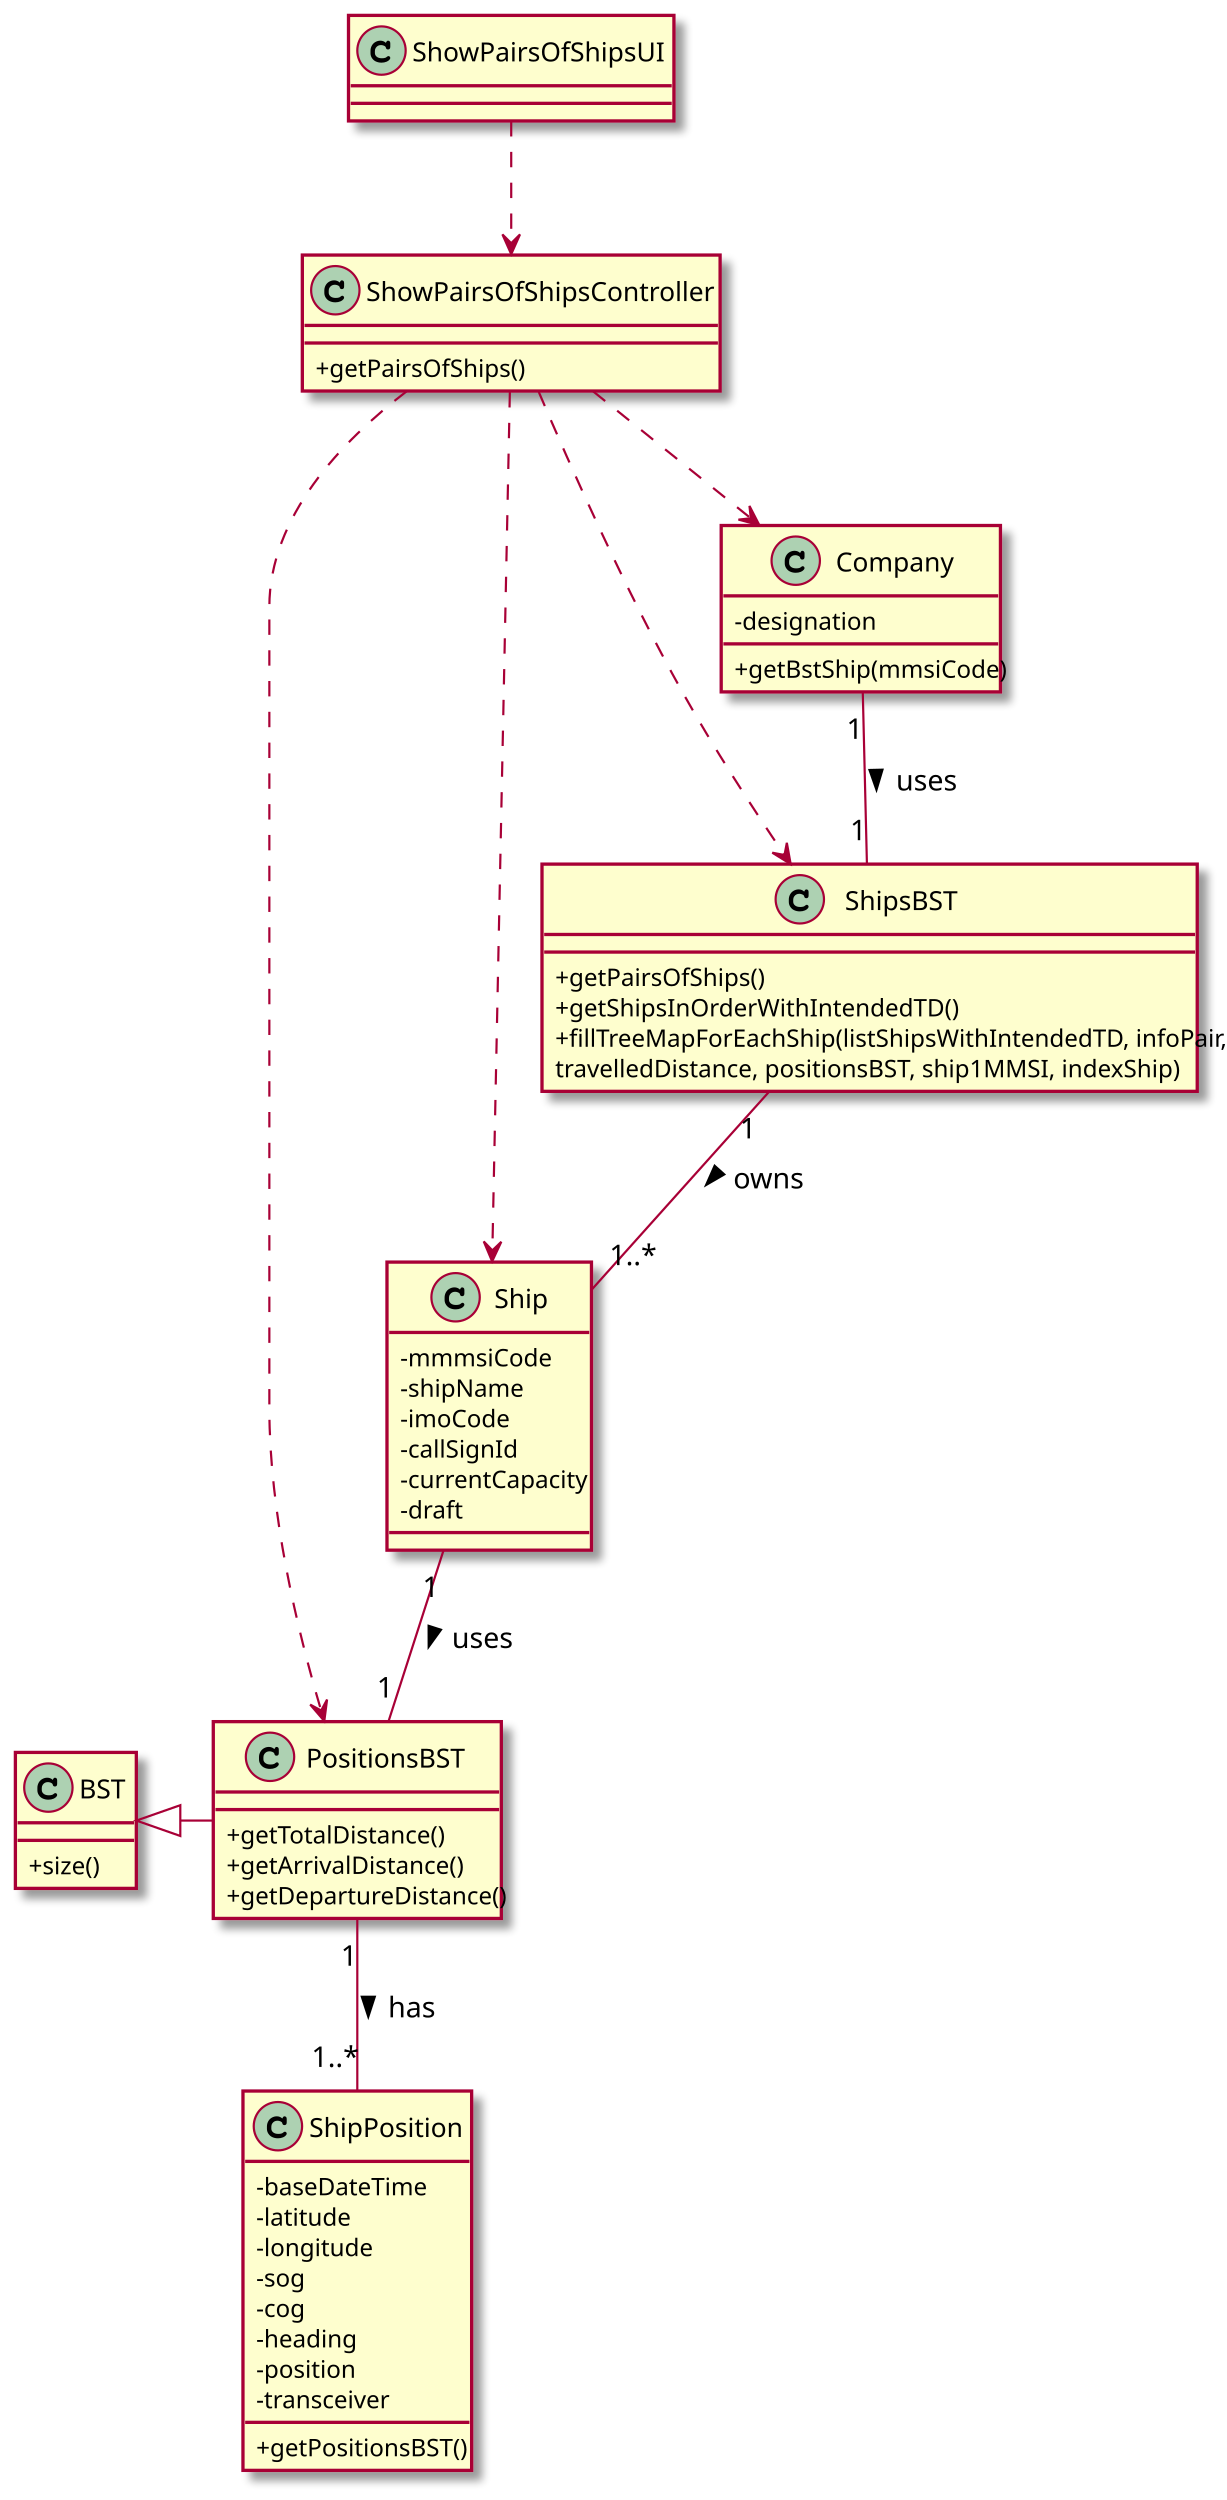
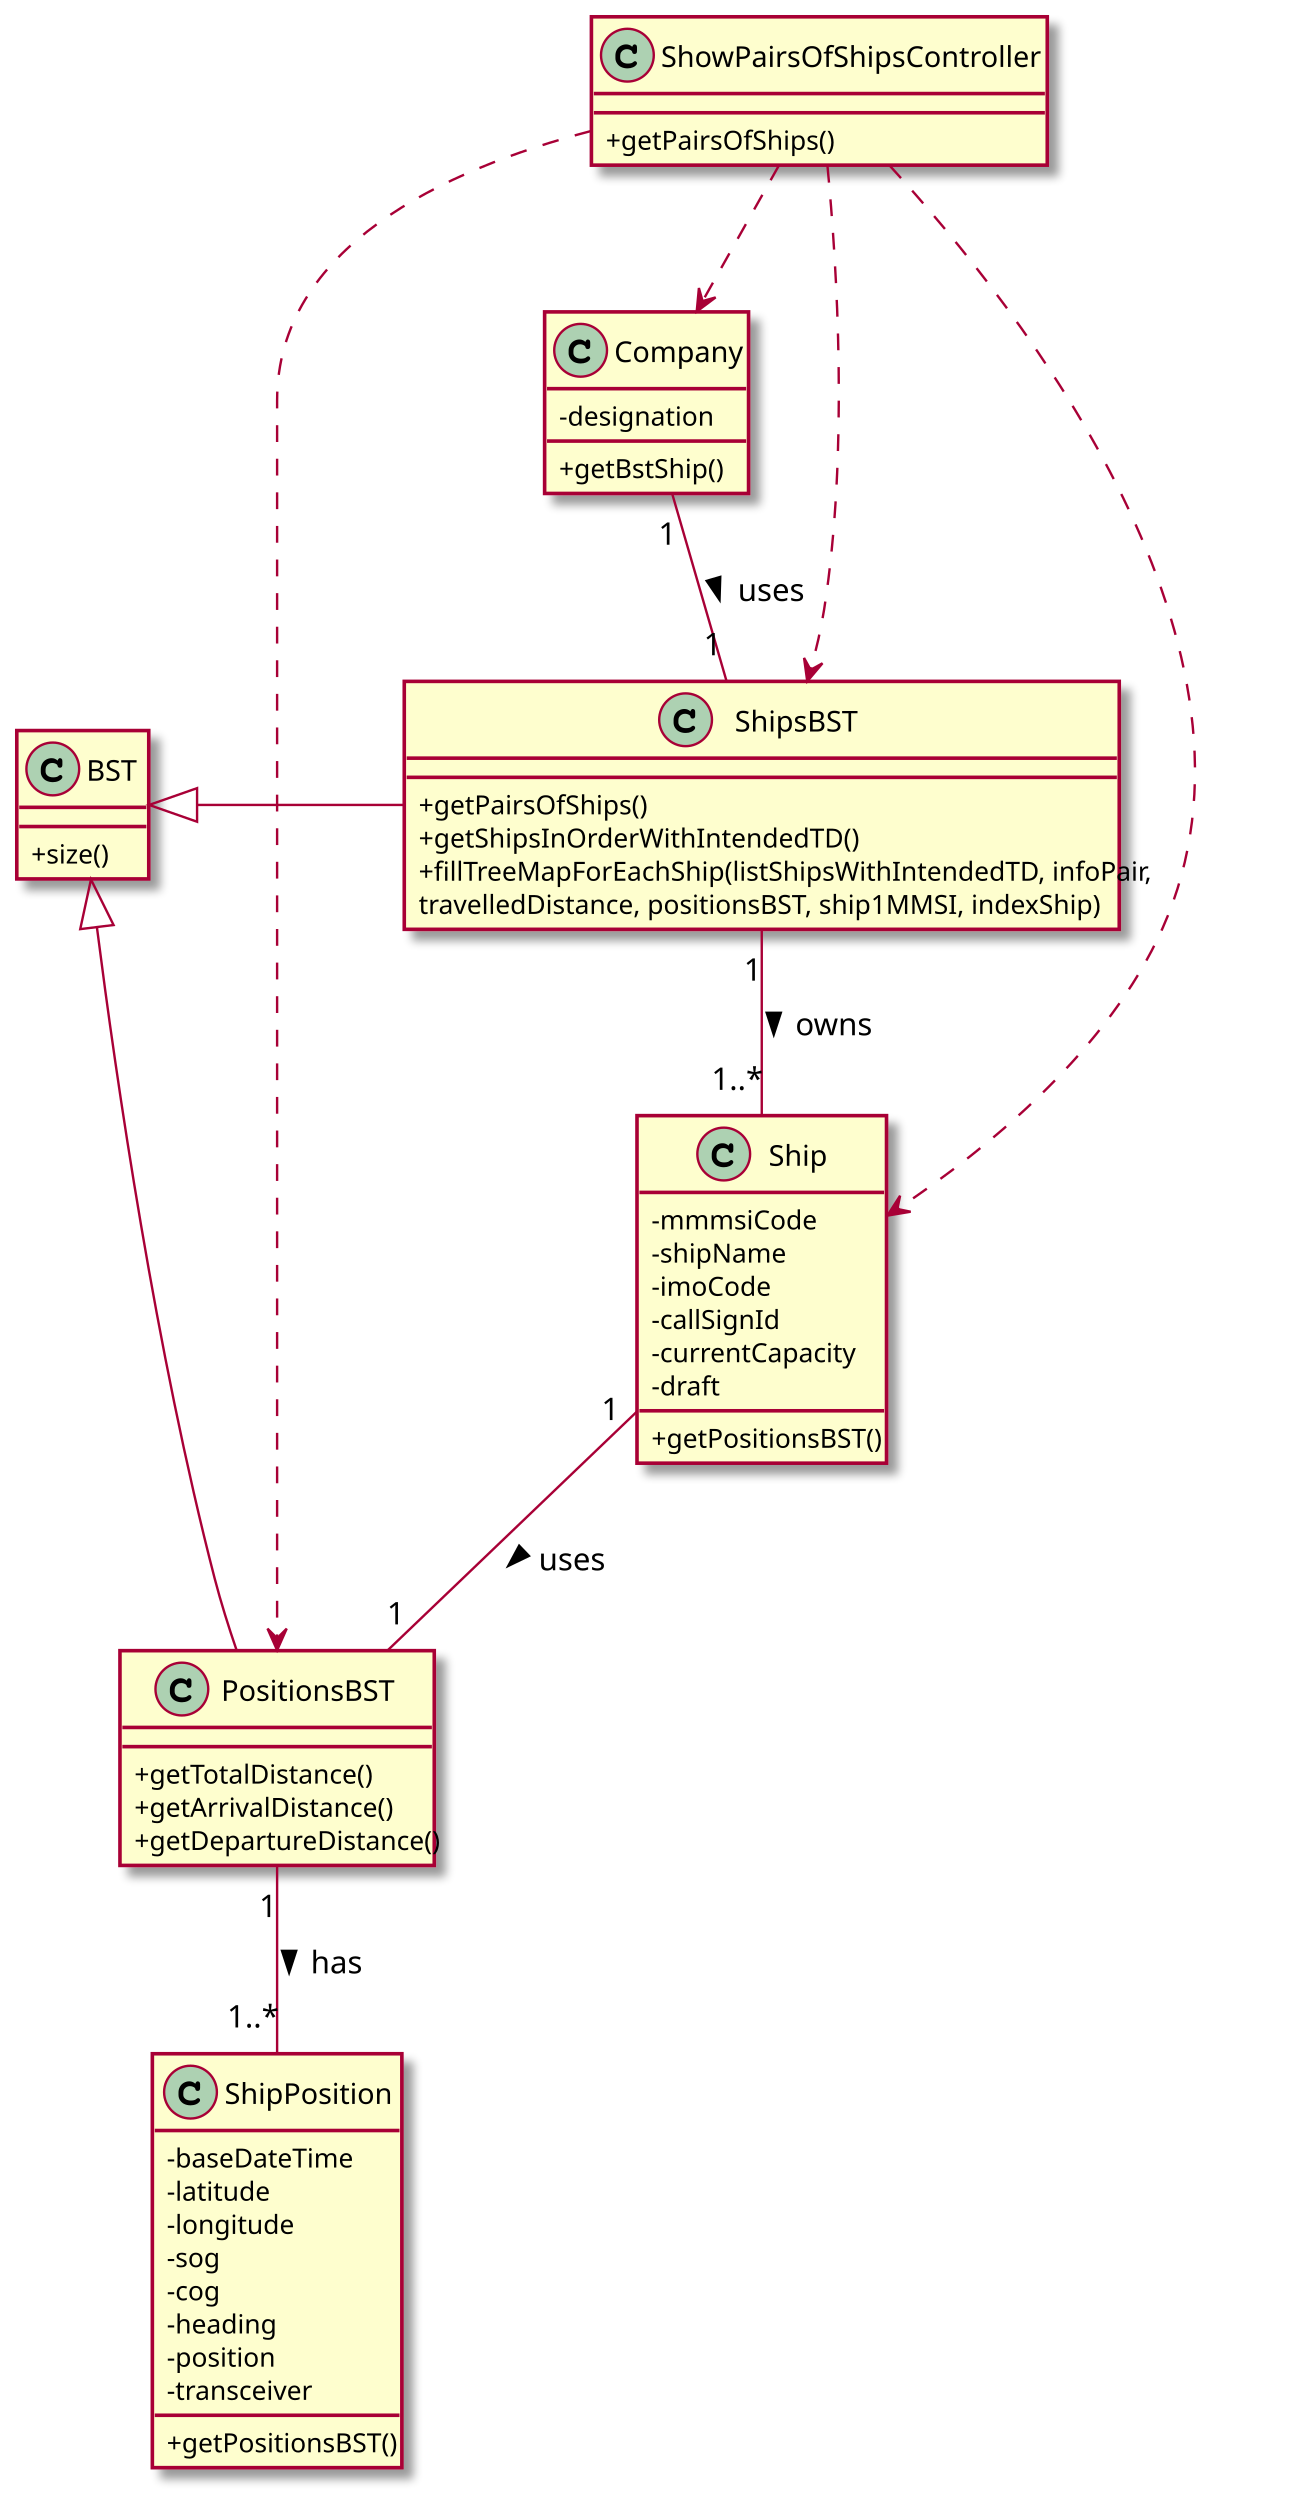
- <svg xmlns="http://www.w3.org/2000/svg" contentScriptType="application/ecmascript" contentStyleType="text/css" height="1137px" preserveAspectRatio="none" style="width:558px;height:1137px;background:#FFFFFF;" version="1.1" viewBox="0 0 558 1137" width="558px" zoomAndPan="magnify">
+ <svg xmlns="http://www.w3.org/2000/svg" contentScriptType="application/ecmascript" contentStyleType="text/css" height="1042px" preserveAspectRatio="none" style="width:543px;height:1042px;background:#FFFFFF;" version="1.1" viewBox="0 0 543 1042" width="543px" zoomAndPan="magnify">
  <defs>
-     <filter height="300%" id="fu5vj4w9bo21y" width="300%" x="-1" y="-1">
+     <filter height="300%" id="fykxoibvcczbo" width="300%" x="-1" y="-1">
      <feGaussianBlur result="blurOut" stdDeviation="2.0" />
      <feColorMatrix in="blurOut" result="blurOut2" type="matrix" values="0 0 0 0 0 0 0 0 0 0 0 0 0 0 0 0 0 0 .4 0" />
      <feOffset dx="4.0" dy="4.0" in="blurOut2" result="blurOut3" />
      <feBlend in="SourceGraphic" in2="blurOut3" mode="normal" />
    </filter>
  </defs>
  <g>
-     <rect codeLine="7" fill="#FEFECE" filter="url(#fu5vj4w9bo21y)" height="131.016" id="Ship" style="stroke:#A80036;stroke-width:1.5;" width="93" x="176" y="574" />
-     <ellipse cx="207.2" cy="590" fill="#ADD1B2" rx="11" ry="11" style="stroke:#A80036;stroke-width:1.0;" />
-     <path d="M209.2,586.5 Q209.403,586 209.637,585.75 Q209.872,585.5 210.137,585.5 Q210.606,585.5 210.903,585.781 Q211.2,586.062 211.2,586.719 L211.2,588.281 Q211.2,588.938 210.919,589.219 Q210.637,589.5 210.2,589.5 Q209.809,589.5 209.559,589.328 Q209.309,589.156 209.2,588.703 Q209.153,588.391 208.981,588.219 Q208.669,587.891 208.106,587.703 Q207.544,587.5 206.981,587.5 Q206.278,587.5 205.684,587.781 Q205.106,588.062 204.653,588.688 Q204.2,589.312 204.2,590.172 L204.2,591.094 Q204.2,592.125 205.044,592.812 Q205.887,593.5 207.387,593.5 Q208.278,593.5 208.903,593.297 Q209.262,593.188 209.669,592.828 Q209.934,592.625 210.075,592.562 Q210.216,592.5 210.387,592.5 Q210.716,592.5 210.95,592.766 Q211.2,593.016 211.2,593.375 Q211.2,593.719 210.856,594.125 Q210.356,594.719 209.559,595.047 Q208.512,595.5 207.231,595.5 Q205.731,595.5 204.528,594.906 Q203.559,594.438 202.872,593.422 Q202.2,592.406 202.2,591.203 L202.2,590.109 Q202.2,588.859 202.794,587.766 Q203.403,586.672 204.45,586.094 Q205.512,585.5 206.7,585.5 Q207.419,585.5 208.044,585.75 Q208.669,586 209.2,586.5 Z " fill="#000000" />
-     <text fill="#000000" font-family="sans-serif" font-size="12" lengthAdjust="spacing" textLength="25" x="224.8" y="594.91">Ship</text>
-     <line style="stroke:#A80036;stroke-width:1.5;" x1="177" x2="268" y1="606" y2="606" />
-     <text fill="#000000" font-family="sans-serif" font-size="11" lengthAdjust="spacing" textLength="61" x="182" y="621.419">-mmmsiCode</text>
-     <text fill="#000000" font-family="sans-serif" font-size="11" lengthAdjust="spacing" textLength="51" x="182" y="635.255">-shipName</text>
-     <text fill="#000000" font-family="sans-serif" font-size="11" lengthAdjust="spacing" textLength="45" x="182" y="649.091">-imoCode</text>
-     <text fill="#000000" font-family="sans-serif" font-size="11" lengthAdjust="spacing" textLength="49" x="182" y="662.927">-callSignId</text>
-     <text fill="#000000" font-family="sans-serif" font-size="11" lengthAdjust="spacing" textLength="81" x="182" y="676.763">-currentCapacity</text>
-     <text fill="#000000" font-family="sans-serif" font-size="11" lengthAdjust="spacing" textLength="27" x="182" y="690.599">-draft</text>
-     <line style="stroke:#A80036;stroke-width:1.5;" x1="177" x2="268" y1="697.016" y2="697.016" />
-     <rect codeLine="16" fill="#FEFECE" filter="url(#fu5vj4w9bo21y)" height="172.523" id="ShipPosition" style="stroke:#A80036;stroke-width:1.5;" width="104" x="110.5" y="951" />
-     <ellipse cx="126.4" cy="967" fill="#ADD1B2" rx="11" ry="11" style="stroke:#A80036;stroke-width:1.0;" />
-     <path d="M128.4,963.5 Q128.603,963 128.838,962.75 Q129.072,962.5 129.338,962.5 Q129.806,962.5 130.103,962.781 Q130.4,963.062 130.4,963.719 L130.4,965.281 Q130.4,965.938 130.119,966.219 Q129.838,966.5 129.4,966.5 Q129.009,966.5 128.759,966.328 Q128.509,966.156 128.4,965.703 Q128.353,965.391 128.181,965.219 Q127.869,964.891 127.306,964.703 Q126.744,964.5 126.181,964.5 Q125.478,964.5 124.884,964.781 Q124.306,965.062 123.853,965.688 Q123.4,966.312 123.4,967.172 L123.4,968.094 Q123.4,969.125 124.244,969.812 Q125.088,970.5 126.588,970.5 Q127.478,970.5 128.103,970.297 Q128.463,970.188 128.869,969.828 Q129.134,969.625 129.275,969.562 Q129.416,969.5 129.588,969.5 Q129.916,969.5 130.15,969.766 Q130.4,970.016 130.4,970.375 Q130.4,970.719 130.056,971.125 Q129.556,971.719 128.759,972.047 Q127.713,972.5 126.431,972.5 Q124.931,972.5 123.728,971.906 Q122.759,971.438 122.072,970.422 Q121.4,969.406 121.4,968.203 L121.4,967.109 Q121.4,965.859 121.994,964.766 Q122.603,963.672 123.65,963.094 Q124.713,962.5 125.9,962.5 Q126.619,962.5 127.244,962.75 Q127.869,963 128.4,963.5 Z " fill="#000000" />
-     <text fill="#000000" font-family="sans-serif" font-size="12" lengthAdjust="spacing" textLength="70" x="140.6" y="971.91">ShipPosition</text>
-     <line style="stroke:#A80036;stroke-width:1.5;" x1="111.5" x2="213.5" y1="983" y2="983" />
-     <text fill="#000000" font-family="sans-serif" font-size="11" lengthAdjust="spacing" textLength="72" x="116.5" y="998.419">-baseDateTime</text>
-     <text fill="#000000" font-family="sans-serif" font-size="11" lengthAdjust="spacing" textLength="38" x="116.5" y="1012.255">-latitude</text>
-     <text fill="#000000" font-family="sans-serif" font-size="11" lengthAdjust="spacing" textLength="47" x="116.5" y="1026.091">-longitude</text>
-     <text fill="#000000" font-family="sans-serif" font-size="11" lengthAdjust="spacing" textLength="22" x="116.5" y="1039.927">-sog</text>
-     <text fill="#000000" font-family="sans-serif" font-size="11" lengthAdjust="spacing" textLength="22" x="116.5" y="1053.763">-cog</text>
-     <text fill="#000000" font-family="sans-serif" font-size="11" lengthAdjust="spacing" textLength="42" x="116.5" y="1067.599">-heading</text>
-     <text fill="#000000" font-family="sans-serif" font-size="11" lengthAdjust="spacing" textLength="41" x="116.5" y="1081.435">-position</text>
-     <text fill="#000000" font-family="sans-serif" font-size="11" lengthAdjust="spacing" textLength="59" x="116.5" y="1095.271">-transceiver</text>
-     <line style="stroke:#A80036;stroke-width:1.5;" x1="111.5" x2="213.5" y1="1101.688" y2="1101.688" />
-     <text fill="#000000" font-family="sans-serif" font-size="11" lengthAdjust="spacing" textLength="92" x="116.5" y="1117.106">+getPositionsBST()</text>
-     <rect codeLine="28" fill="#FEFECE" filter="url(#fu5vj4w9bo21y)" height="103.344" id="ShipsBST" style="stroke:#A80036;stroke-width:1.5;" width="298" x="246.5" y="393" />
-     <ellipse cx="363.75" cy="409" fill="#ADD1B2" rx="11" ry="11" style="stroke:#A80036;stroke-width:1.0;" />
-     <path d="M365.75,405.5 Q365.953,405 366.188,404.75 Q366.422,404.5 366.688,404.5 Q367.156,404.5 367.453,404.781 Q367.75,405.062 367.75,405.719 L367.75,407.281 Q367.75,407.938 367.469,408.219 Q367.188,408.5 366.75,408.5 Q366.359,408.5 366.109,408.328 Q365.859,408.156 365.75,407.703 Q365.703,407.391 365.531,407.219 Q365.219,406.891 364.656,406.703 Q364.094,406.5 363.531,406.5 Q362.828,406.5 362.234,406.781 Q361.656,407.062 361.203,407.688 Q360.75,408.312 360.75,409.172 L360.75,410.094 Q360.75,411.125 361.594,411.812 Q362.438,412.5 363.938,412.5 Q364.828,412.5 365.453,412.297 Q365.812,412.188 366.219,411.828 Q366.484,411.625 366.625,411.562 Q366.766,411.5 366.938,411.5 Q367.266,411.5 367.5,411.766 Q367.75,412.016 367.75,412.375 Q367.75,412.719 367.406,413.125 Q366.906,413.719 366.109,414.047 Q365.062,414.5 363.781,414.5 Q362.281,414.5 361.078,413.906 Q360.109,413.438 359.422,412.422 Q358.75,411.406 358.75,410.203 L358.75,409.109 Q358.75,407.859 359.344,406.766 Q359.953,405.672 361,405.094 Q362.062,404.5 363.25,404.5 Q363.969,404.5 364.594,404.75 Q365.219,405 365.75,405.5 Z " fill="#000000" />
-     <text fill="#000000" font-family="sans-serif" font-size="12" lengthAdjust="spacing" textLength="55" x="384.25" y="413.91">ShipsBST</text>
-     <line style="stroke:#A80036;stroke-width:1.5;" x1="247.5" x2="543.5" y1="425" y2="425" />
-     <line style="stroke:#A80036;stroke-width:1.5;" x1="247.5" x2="543.5" y1="433" y2="433" />
-     <text fill="#000000" font-family="sans-serif" font-size="11" lengthAdjust="spacing" textLength="92" x="252.5" y="448.419">+getPairsOfShips()</text>
-     <text fill="#000000" font-family="sans-serif" font-size="11" lengthAdjust="spacing" textLength="167" x="252.5" y="462.255">+getShipsInOrderWithIntendedTD()</text>
-     <text fill="#000000" font-family="sans-serif" font-size="11" lengthAdjust="spacing" textLength="283" x="252.5" y="476.091">+fillTreeMapForEachShip(listShipsWithIntendedTD, infoPair,</text>
-     <text fill="#000000" font-family="sans-serif" font-size="11" lengthAdjust="spacing" textLength="266" x="252.5" y="489.927">travelledDistance, positionsBST, ship1MMSI, indexShip)</text>
-     <rect codeLine="34" fill="#FEFECE" filter="url(#fu5vj4w9bo21y)" height="89.508" id="PositionsBST" style="stroke:#A80036;stroke-width:1.5;" width="131" x="97" y="783" />
-     <ellipse cx="122.8" cy="799" fill="#ADD1B2" rx="11" ry="11" style="stroke:#A80036;stroke-width:1.0;" />
-     <path d="M124.8,795.5 Q125.003,795 125.237,794.75 Q125.472,794.5 125.737,794.5 Q126.206,794.5 126.503,794.781 Q126.8,795.062 126.8,795.719 L126.8,797.281 Q126.8,797.938 126.519,798.219 Q126.237,798.5 125.8,798.5 Q125.409,798.5 125.159,798.328 Q124.909,798.156 124.8,797.703 Q124.753,797.391 124.581,797.219 Q124.269,796.891 123.706,796.703 Q123.144,796.5 122.581,796.5 Q121.878,796.5 121.284,796.781 Q120.706,797.062 120.253,797.688 Q119.8,798.312 119.8,799.172 L119.8,800.094 Q119.8,801.125 120.644,801.812 Q121.487,802.5 122.987,802.5 Q123.878,802.5 124.503,802.297 Q124.862,802.188 125.269,801.828 Q125.534,801.625 125.675,801.562 Q125.816,801.5 125.987,801.5 Q126.316,801.5 126.55,801.766 Q126.8,802.016 126.8,802.375 Q126.8,802.719 126.456,803.125 Q125.956,803.719 125.159,804.047 Q124.112,804.5 122.831,804.5 Q121.331,804.5 120.128,803.906 Q119.159,803.438 118.472,802.422 Q117.8,801.406 117.8,800.203 L117.8,799.109 Q117.8,797.859 118.394,796.766 Q119.003,795.672 120.05,795.094 Q121.112,794.5 122.3,794.5 Q123.019,794.5 123.644,794.75 Q124.269,795 124.8,795.5 Z " fill="#000000" />
-     <text fill="#000000" font-family="sans-serif" font-size="12" lengthAdjust="spacing" textLength="75" x="139.2" y="803.91">PositionsBST</text>
-     <line style="stroke:#A80036;stroke-width:1.5;" x1="98" x2="227" y1="815" y2="815" />
-     <line style="stroke:#A80036;stroke-width:1.5;" x1="98" x2="227" y1="823" y2="823" />
-     <text fill="#000000" font-family="sans-serif" font-size="11" lengthAdjust="spacing" textLength="94" x="103" y="838.419">+getTotalDistance()</text>
-     <text fill="#000000" font-family="sans-serif" font-size="11" lengthAdjust="spacing" textLength="103" x="103" y="852.255">+getArrivalDistance()</text>
-     <text fill="#000000" font-family="sans-serif" font-size="11" lengthAdjust="spacing" textLength="119" x="103" y="866.091">+getDepartureDistance()</text>
-     <rect codeLine="40" fill="#FEFECE" filter="url(#fu5vj4w9bo21y)" height="48" id="ShowPairsOfShipsUI" style="stroke:#A80036;stroke-width:1.5;" width="148" x="158.5" y="7" />
-     <ellipse cx="173.5" cy="23" fill="#ADD1B2" rx="11" ry="11" style="stroke:#A80036;stroke-width:1.0;" />
-     <path d="M175.5,19.5 Q175.703,19 175.938,18.75 Q176.172,18.5 176.438,18.5 Q176.906,18.5 177.203,18.781 Q177.5,19.062 177.5,19.719 L177.5,21.281 Q177.5,21.938 177.219,22.219 Q176.938,22.5 176.5,22.5 Q176.109,22.5 175.859,22.328 Q175.609,22.156 175.5,21.703 Q175.453,21.391 175.281,21.219 Q174.969,20.891 174.406,20.703 Q173.844,20.5 173.281,20.5 Q172.578,20.5 171.984,20.781 Q171.406,21.062 170.953,21.688 Q170.5,22.312 170.5,23.172 L170.5,24.094 Q170.5,25.125 171.344,25.812 Q172.188,26.5 173.688,26.5 Q174.578,26.5 175.203,26.297 Q175.562,26.188 175.969,25.828 Q176.234,25.625 176.375,25.562 Q176.516,25.5 176.688,25.5 Q177.016,25.5 177.25,25.766 Q177.5,26.016 177.5,26.375 Q177.5,26.719 177.156,27.125 Q176.656,27.719 175.859,28.047 Q174.812,28.5 173.531,28.5 Q172.031,28.5 170.828,27.906 Q169.859,27.438 169.172,26.422 Q168.5,25.406 168.5,24.203 L168.5,23.109 Q168.5,21.859 169.094,20.766 Q169.703,19.672 170.75,19.094 Q171.812,18.5 173,18.5 Q173.719,18.5 174.344,18.75 Q174.969,19 175.5,19.5 Z " fill="#000000" />
-     <text fill="#000000" font-family="sans-serif" font-size="12" lengthAdjust="spacing" textLength="116" x="187.5" y="27.91">ShowPairsOfShipsUI</text>
-     <line style="stroke:#A80036;stroke-width:1.5;" x1="159.5" x2="305.5" y1="39" y2="39" />
-     <line style="stroke:#A80036;stroke-width:1.5;" x1="159.5" x2="305.5" y1="47" y2="47" />
-     <rect codeLine="42" fill="#FEFECE" filter="url(#fu5vj4w9bo21y)" height="61.836" id="ShowPairsOfShipsController" style="stroke:#A80036;stroke-width:1.5;" width="190" x="137.5" y="116" />
-     <ellipse cx="152.5" cy="132" fill="#ADD1B2" rx="11" ry="11" style="stroke:#A80036;stroke-width:1.0;" />
-     <path d="M154.5,128.5 Q154.703,128 154.938,127.75 Q155.172,127.5 155.438,127.5 Q155.906,127.5 156.203,127.781 Q156.5,128.062 156.5,128.719 L156.5,130.281 Q156.5,130.938 156.219,131.219 Q155.938,131.5 155.5,131.5 Q155.109,131.5 154.859,131.328 Q154.609,131.156 154.5,130.703 Q154.453,130.391 154.281,130.219 Q153.969,129.891 153.406,129.703 Q152.844,129.5 152.281,129.5 Q151.578,129.5 150.984,129.781 Q150.406,130.062 149.953,130.688 Q149.5,131.312 149.5,132.172 L149.5,133.094 Q149.5,134.125 150.344,134.812 Q151.188,135.5 152.688,135.5 Q153.578,135.5 154.203,135.297 Q154.562,135.188 154.969,134.828 Q155.234,134.625 155.375,134.562 Q155.516,134.5 155.688,134.5 Q156.016,134.5 156.25,134.766 Q156.5,135.016 156.5,135.375 Q156.5,135.719 156.156,136.125 Q155.656,136.719 154.859,137.047 Q153.812,137.5 152.531,137.5 Q151.031,137.5 149.828,136.906 Q148.859,136.438 148.172,135.422 Q147.5,134.406 147.5,133.203 L147.5,132.109 Q147.5,130.859 148.094,129.766 Q148.703,128.672 149.75,128.094 Q150.812,127.5 152,127.5 Q152.719,127.5 153.344,127.75 Q153.969,128 154.5,128.5 Z " fill="#000000" />
-     <text fill="#000000" font-family="sans-serif" font-size="12" lengthAdjust="spacing" textLength="158" x="166.5" y="136.91">ShowPairsOfShipsController</text>
-     <line style="stroke:#A80036;stroke-width:1.5;" x1="138.5" x2="326.5" y1="148" y2="148" />
-     <line style="stroke:#A80036;stroke-width:1.5;" x1="138.5" x2="326.5" y1="156" y2="156" />
-     <text fill="#000000" font-family="sans-serif" font-size="11" lengthAdjust="spacing" textLength="92" x="143.5" y="171.419">+getPairsOfShips()</text>
-     <rect codeLine="46" fill="#FEFECE" filter="url(#fu5vj4w9bo21y)" height="75.672" id="Company" style="stroke:#A80036;stroke-width:1.5;" width="127" x="328" y="239" />
-     <ellipse cx="361.9" cy="255" fill="#ADD1B2" rx="11" ry="11" style="stroke:#A80036;stroke-width:1.0;" />
-     <path d="M363.9,251.5 Q364.103,251 364.337,250.75 Q364.572,250.5 364.837,250.5 Q365.306,250.5 365.603,250.781 Q365.9,251.062 365.9,251.719 L365.9,253.281 Q365.9,253.938 365.619,254.219 Q365.337,254.5 364.9,254.5 Q364.509,254.5 364.259,254.328 Q364.009,254.156 363.9,253.703 Q363.853,253.391 363.681,253.219 Q363.369,252.891 362.806,252.703 Q362.244,252.5 361.681,252.5 Q360.978,252.5 360.384,252.781 Q359.806,253.062 359.353,253.688 Q358.9,254.312 358.9,255.172 L358.9,256.094 Q358.9,257.125 359.744,257.812 Q360.587,258.5 362.087,258.5 Q362.978,258.5 363.603,258.297 Q363.962,258.188 364.369,257.828 Q364.634,257.625 364.775,257.562 Q364.916,257.5 365.087,257.5 Q365.416,257.5 365.65,257.766 Q365.9,258.016 365.9,258.375 Q365.9,258.719 365.556,259.125 Q365.056,259.719 364.259,260.047 Q363.212,260.5 361.931,260.5 Q360.431,260.5 359.228,259.906 Q358.259,259.438 357.572,258.422 Q356.9,257.406 356.9,256.203 L356.9,255.109 Q356.9,253.859 357.494,252.766 Q358.103,251.672 359.15,251.094 Q360.212,250.5 361.4,250.5 Q362.119,250.5 362.744,250.75 Q363.369,251 363.9,251.5 Z " fill="#000000" />
-     <text fill="#000000" font-family="sans-serif" font-size="12" lengthAdjust="spacing" textLength="53" x="380.1" y="259.91">Company</text>
-     <line style="stroke:#A80036;stroke-width:1.5;" x1="329" x2="454" y1="271" y2="271" />
-     <text fill="#000000" font-family="sans-serif" font-size="11" lengthAdjust="spacing" textLength="59" x="334" y="286.419">-designation</text>
-     <line style="stroke:#A80036;stroke-width:1.5;" x1="329" x2="454" y1="292.836" y2="292.836" />
-     <text fill="#000000" font-family="sans-serif" font-size="11" lengthAdjust="spacing" textLength="115" x="334" y="308.255">+getBstShip(mmsiCode)</text>
-     <rect codeLine="51" fill="#FEFECE" filter="url(#fu5vj4w9bo21y)" height="61.836" id="BST" style="stroke:#A80036;stroke-width:1.5;" width="55" x="7" y="797" />
-     <ellipse cx="22" cy="813" fill="#ADD1B2" rx="11" ry="11" style="stroke:#A80036;stroke-width:1.0;" />
-     <path d="M24,809.5 Q24.203,809 24.438,808.75 Q24.672,808.5 24.938,808.5 Q25.406,808.5 25.703,808.781 Q26,809.062 26,809.719 L26,811.281 Q26,811.938 25.719,812.219 Q25.438,812.5 25,812.5 Q24.609,812.5 24.359,812.328 Q24.109,812.156 24,811.703 Q23.953,811.391 23.781,811.219 Q23.469,810.891 22.906,810.703 Q22.344,810.5 21.781,810.5 Q21.078,810.5 20.484,810.781 Q19.906,811.062 19.453,811.688 Q19,812.312 19,813.172 L19,814.094 Q19,815.125 19.844,815.812 Q20.688,816.5 22.188,816.5 Q23.078,816.5 23.703,816.297 Q24.062,816.188 24.469,815.828 Q24.734,815.625 24.875,815.562 Q25.016,815.5 25.188,815.5 Q25.516,815.5 25.75,815.766 Q26,816.016 26,816.375 Q26,816.719 25.656,817.125 Q25.156,817.719 24.359,818.047 Q23.312,818.5 22.031,818.5 Q20.531,818.5 19.328,817.906 Q18.359,817.438 17.672,816.422 Q17,815.406 17,814.203 L17,813.109 Q17,811.859 17.594,810.766 Q18.203,809.672 19.25,809.094 Q20.312,808.5 21.5,808.5 Q22.219,808.5 22.844,808.75 Q23.469,809 24,809.5 Z " fill="#000000" />
-     <text fill="#000000" font-family="sans-serif" font-size="12" lengthAdjust="spacing" textLength="23" x="36" y="817.91">BST</text>
-     <line style="stroke:#A80036;stroke-width:1.5;" x1="8" x2="61" y1="829" y2="829" />
-     <line style="stroke:#A80036;stroke-width:1.5;" x1="8" x2="61" y1="837" y2="837" />
-     <text fill="#000000" font-family="sans-serif" font-size="11" lengthAdjust="spacing" textLength="34" x="13" y="852.419">+size()</text>
-     <path codeLine="58" d="M392.4,315.14 C392.95,338.11 393.67,367.89 394.28,392.99 " fill="none" id="Company-ShipsBST" style="stroke:#A80036;stroke-width:1.0;" />
-     <polygon fill="#000000" points="398.621,359.174,401.34,350.061,395.464,350.203,398.621,359.174" style="stroke:#000000;stroke-width:1.0;" />
-     <text fill="#000000" font-family="sans-serif" font-size="13" lengthAdjust="spacing" textLength="28" x="407.5" y="359.495">uses</text>
-     <text fill="#000000" font-family="sans-serif" font-size="13" lengthAdjust="spacing" textLength="7" x="384.986" y="336.043">1</text>
-     <text fill="#000000" font-family="sans-serif" font-size="13" lengthAdjust="spacing" textLength="7" x="386.616" y="382.117">1</text>
-     <path codeLine="59" d="M350.05,496.21 C325.12,524.02 294.27,558.43 269.16,586.45 " fill="none" id="ShipsBST-Ship" style="stroke:#A80036;stroke-width:1.0;" />
-     <polygon fill="#000000" points="321.163,538.899,329.388,534.125,325.012,530.202,321.163,538.899" style="stroke:#000000;stroke-width:1.0;" />
-     <text fill="#000000" font-family="sans-serif" font-size="13" lengthAdjust="spacing" textLength="30" x="333.5" y="540.495">owns</text>
-     <text fill="#000000" font-family="sans-serif" font-size="13" lengthAdjust="spacing" textLength="7" x="336.472" y="517.729">1</text>
-     <text fill="#000000" font-family="sans-serif" font-size="13" lengthAdjust="spacing" textLength="20" x="277.128" y="575.384">1..*</text>
-     <path codeLine="60" d="M201.68,705.21 C193.42,730.88 184.14,759.74 176.68,782.92 " fill="none" id="Ship-PositionsBST" style="stroke:#A80036;stroke-width:1.0;" />
-     <polygon fill="#000000" points="194.969,748.936,200.536,741.225,194.941,739.425,194.969,748.936" style="stroke:#000000;stroke-width:1.0;" />
-     <text fill="#000000" font-family="sans-serif" font-size="13" lengthAdjust="spacing" textLength="28" x="205.5" y="749.495">uses</text>
-     <text fill="#000000" font-family="sans-serif" font-size="13" lengthAdjust="spacing" textLength="7" x="192.172" y="726.324">1</text>
-     <text fill="#000000" font-family="sans-serif" font-size="13" lengthAdjust="spacing" textLength="7" x="171.382" y="772.023">1</text>
-     <path codeLine="61" d="M162.5,873.01 C162.5,895.61 162.5,923.95 162.5,950.66 " fill="none" id="PositionsBST-ShipPosition" style="stroke:#A80036;stroke-width:1.0;" />
-     <polygon fill="#000000" points="167.5,917.176,170.439,908.131,164.561,908.131,167.5,917.176" style="stroke:#000000;stroke-width:1.0;" />
-     <text fill="#000000" font-family="sans-serif" font-size="13" lengthAdjust="spacing" textLength="21" x="176.5" y="917.495">has</text>
-     <text fill="#000000" font-family="sans-serif" font-size="13" lengthAdjust="spacing" textLength="7" x="155.008" y="894.019">1</text>
-     <text fill="#000000" font-family="sans-serif" font-size="13" lengthAdjust="spacing" textLength="20" x="141.641" y="940.04">1..*</text>
-     <path codeLine="62" d="M232.5,55.07 C232.5,71.01 232.5,92.51 232.5,110.6 " fill="none" id="ShowPairsOfShipsUI-to-ShowPairsOfShipsController" style="stroke:#A80036;stroke-width:1.0;stroke-dasharray:7.0,7.0;" />
-     <polygon fill="#A80036" points="232.5,115.61,236.5,106.61,232.5,110.61,228.5,106.61,232.5,115.61" style="stroke:#A80036;stroke-width:1.0;" />
-     <path codeLine="63" d="M269.78,178.01 C291.12,195.19 318.19,216.98 341.38,235.65 " fill="none" id="ShowPairsOfShipsController-to-Company" style="stroke:#A80036;stroke-width:1.0;stroke-dasharray:7.0,7.0;" />
-     <polygon fill="#A80036" points="345.36,238.85,340.858,230.09,341.466,235.714,335.841,236.321,345.36,238.85" style="stroke:#A80036;stroke-width:1.0;" />
-     <path codeLine="64" d="M245.02,178.23 C259.45,212.2 284.54,268.66 310.5,315 C324.47,339.93 341.58,366.44 356.79,388.86 " fill="none" id="ShowPairsOfShipsController-to-ShipsBST" style="stroke:#A80036;stroke-width:1.0;stroke-dasharray:7.0,7.0;" />
-     <polygon fill="#A80036" points="359.6,393,357.851,383.308,356.79,388.864,351.234,387.803,359.6,393" style="stroke:#A80036;stroke-width:1.0;" />
-     <path codeLine="65" d="M231.88,178.31 C230.31,255.31 226.14,460 223.93,568.59 " fill="none" id="ShowPairsOfShipsController-to-Ship" style="stroke:#A80036;stroke-width:1.0;stroke-dasharray:7.0,7.0;" />
-     <polygon fill="#A80036" points="223.82,573.68,227.999,564.762,223.92,568.681,220.001,564.602,223.82,573.68" style="stroke:#A80036;stroke-width:1.0;" />
-     <path codeLine="66" d="M184.89,178 C155.16,200.79 122.5,235.13 122.5,276 C122.5,276 122.5,276 122.5,640.5 C122.5,687.88 134.99,740.55 146.02,777.81 " fill="none" id="ShowPairsOfShipsController-to-PositionsBST" style="stroke:#A80036;stroke-width:1.0;stroke-dasharray:7.0,7.0;" />
-     <polygon fill="#A80036" points="147.49,782.73,148.749,772.962,146.06,777.939,141.083,775.25,147.49,782.73" style="stroke:#A80036;stroke-width:1.0;" />
-     <path codeLine="68" d="M82.2,828 C87.11,828 92.03,828 96.94,828 " fill="none" id="BST-backto-PositionsBST" style="stroke:#A80036;stroke-width:1.0;" />
-     <polygon fill="none" points="82,835,62,828,82,821,82,835" style="stroke:#A80036;stroke-width:1.0;" />
+     <rect codeLine="7" fill="#FEFECE" filter="url(#fykxoibvcczbo)" height="144.852" id="Ship" style="stroke:#A80036;stroke-width:1.5;" width="104" x="265.5" y="465" />
+     <ellipse cx="301.65" cy="481" fill="#ADD1B2" rx="11" ry="11" style="stroke:#A80036;stroke-width:1.0;" />
+     <path d="M303.65,477.5 Q303.853,477 304.087,476.75 Q304.322,476.5 304.587,476.5 Q305.056,476.5 305.353,476.781 Q305.65,477.062 305.65,477.719 L305.65,479.281 Q305.65,479.938 305.369,480.219 Q305.087,480.5 304.65,480.5 Q304.259,480.5 304.009,480.328 Q303.759,480.156 303.65,479.703 Q303.603,479.391 303.431,479.219 Q303.119,478.891 302.556,478.703 Q301.994,478.5 301.431,478.5 Q300.728,478.5 300.134,478.781 Q299.556,479.062 299.103,479.688 Q298.65,480.312 298.65,481.172 L298.65,482.094 Q298.65,483.125 299.494,483.812 Q300.337,484.5 301.837,484.5 Q302.728,484.5 303.353,484.297 Q303.712,484.188 304.119,483.828 Q304.384,483.625 304.525,483.562 Q304.666,483.5 304.837,483.5 Q305.166,483.5 305.4,483.766 Q305.65,484.016 305.65,484.375 Q305.65,484.719 305.306,485.125 Q304.806,485.719 304.009,486.047 Q302.962,486.5 301.681,486.5 Q300.181,486.5 298.978,485.906 Q298.009,485.438 297.322,484.422 Q296.65,483.406 296.65,482.203 L296.65,481.109 Q296.65,479.859 297.244,478.766 Q297.853,477.672 298.9,477.094 Q299.962,476.5 301.15,476.5 Q301.869,476.5 302.494,476.75 Q303.119,477 303.65,477.5 Z " fill="#000000" />
+     <text fill="#000000" font-family="sans-serif" font-size="12" lengthAdjust="spacing" textLength="25" x="320.35" y="485.91">Ship</text>
+     <line style="stroke:#A80036;stroke-width:1.5;" x1="266.5" x2="368.5" y1="497" y2="497" />
+     <text fill="#000000" font-family="sans-serif" font-size="11" lengthAdjust="spacing" textLength="61" x="271.5" y="512.419">-mmmsiCode</text>
+     <text fill="#000000" font-family="sans-serif" font-size="11" lengthAdjust="spacing" textLength="51" x="271.5" y="526.255">-shipName</text>
+     <text fill="#000000" font-family="sans-serif" font-size="11" lengthAdjust="spacing" textLength="45" x="271.5" y="540.091">-imoCode</text>
+     <text fill="#000000" font-family="sans-serif" font-size="11" lengthAdjust="spacing" textLength="49" x="271.5" y="553.927">-callSignId</text>
+     <text fill="#000000" font-family="sans-serif" font-size="11" lengthAdjust="spacing" textLength="81" x="271.5" y="567.763">-currentCapacity</text>
+     <text fill="#000000" font-family="sans-serif" font-size="11" lengthAdjust="spacing" textLength="27" x="271.5" y="581.599">-draft</text>
+     <line style="stroke:#A80036;stroke-width:1.5;" x1="266.5" x2="368.5" y1="588.016" y2="588.016" />
+     <text fill="#000000" font-family="sans-serif" font-size="11" lengthAdjust="spacing" textLength="92" x="271.5" y="603.435">+getPositionsBST()</text>
+     <rect codeLine="17" fill="#FEFECE" filter="url(#fykxoibvcczbo)" height="172.523" id="ShipPosition" style="stroke:#A80036;stroke-width:1.5;" width="104" x="63.5" y="856" />
+     <ellipse cx="79.4" cy="872" fill="#ADD1B2" rx="11" ry="11" style="stroke:#A80036;stroke-width:1.0;" />
+     <path d="M81.4,868.5 Q81.603,868 81.838,867.75 Q82.072,867.5 82.338,867.5 Q82.806,867.5 83.103,867.781 Q83.4,868.062 83.4,868.719 L83.4,870.281 Q83.4,870.938 83.119,871.219 Q82.838,871.5 82.4,871.5 Q82.009,871.5 81.759,871.328 Q81.509,871.156 81.4,870.703 Q81.353,870.391 81.181,870.219 Q80.869,869.891 80.306,869.703 Q79.744,869.5 79.181,869.5 Q78.478,869.5 77.884,869.781 Q77.306,870.062 76.853,870.688 Q76.4,871.312 76.4,872.172 L76.4,873.094 Q76.4,874.125 77.244,874.812 Q78.088,875.5 79.588,875.5 Q80.478,875.5 81.103,875.297 Q81.463,875.188 81.869,874.828 Q82.134,874.625 82.275,874.562 Q82.416,874.5 82.588,874.5 Q82.916,874.5 83.15,874.766 Q83.4,875.016 83.4,875.375 Q83.4,875.719 83.056,876.125 Q82.556,876.719 81.759,877.047 Q80.713,877.5 79.431,877.5 Q77.931,877.5 76.728,876.906 Q75.759,876.438 75.072,875.422 Q74.4,874.406 74.4,873.203 L74.4,872.109 Q74.4,870.859 74.994,869.766 Q75.603,868.672 76.65,868.094 Q77.713,867.5 78.9,867.5 Q79.619,867.5 80.244,867.75 Q80.869,868 81.4,868.5 Z " fill="#000000" />
+     <text fill="#000000" font-family="sans-serif" font-size="12" lengthAdjust="spacing" textLength="70" x="93.6" y="876.91">ShipPosition</text>
+     <line style="stroke:#A80036;stroke-width:1.5;" x1="64.5" x2="166.5" y1="888" y2="888" />
+     <text fill="#000000" font-family="sans-serif" font-size="11" lengthAdjust="spacing" textLength="72" x="69.5" y="903.419">-baseDateTime</text>
+     <text fill="#000000" font-family="sans-serif" font-size="11" lengthAdjust="spacing" textLength="38" x="69.5" y="917.255">-latitude</text>
+     <text fill="#000000" font-family="sans-serif" font-size="11" lengthAdjust="spacing" textLength="47" x="69.5" y="931.091">-longitude</text>
+     <text fill="#000000" font-family="sans-serif" font-size="11" lengthAdjust="spacing" textLength="22" x="69.5" y="944.927">-sog</text>
+     <text fill="#000000" font-family="sans-serif" font-size="11" lengthAdjust="spacing" textLength="22" x="69.5" y="958.763">-cog</text>
+     <text fill="#000000" font-family="sans-serif" font-size="11" lengthAdjust="spacing" textLength="42" x="69.5" y="972.599">-heading</text>
+     <text fill="#000000" font-family="sans-serif" font-size="11" lengthAdjust="spacing" textLength="41" x="69.5" y="986.435">-position</text>
+     <text fill="#000000" font-family="sans-serif" font-size="11" lengthAdjust="spacing" textLength="59" x="69.5" y="1000.27">-transceiver</text>
+     <line style="stroke:#A80036;stroke-width:1.5;" x1="64.5" x2="166.5" y1="1006.688" y2="1006.688" />
+     <text fill="#000000" font-family="sans-serif" font-size="11" lengthAdjust="spacing" textLength="92" x="69.5" y="1022.106">+getPositionsBST()</text>
+     <rect codeLine="29" fill="#FEFECE" filter="url(#fykxoibvcczbo)" height="103.344" id="ShipsBST" style="stroke:#A80036;stroke-width:1.5;" width="298" x="168.5" y="284" />
+     <ellipse cx="285.75" cy="300" fill="#ADD1B2" rx="11" ry="11" style="stroke:#A80036;stroke-width:1.0;" />
+     <path d="M287.75,296.5 Q287.953,296 288.188,295.75 Q288.422,295.5 288.688,295.5 Q289.156,295.5 289.453,295.781 Q289.75,296.062 289.75,296.719 L289.75,298.281 Q289.75,298.938 289.469,299.219 Q289.188,299.5 288.75,299.5 Q288.359,299.5 288.109,299.328 Q287.859,299.156 287.75,298.703 Q287.703,298.391 287.531,298.219 Q287.219,297.891 286.656,297.703 Q286.094,297.5 285.531,297.5 Q284.828,297.5 284.234,297.781 Q283.656,298.062 283.203,298.688 Q282.75,299.312 282.75,300.172 L282.75,301.094 Q282.75,302.125 283.594,302.812 Q284.438,303.5 285.938,303.5 Q286.828,303.5 287.453,303.297 Q287.812,303.188 288.219,302.828 Q288.484,302.625 288.625,302.562 Q288.766,302.5 288.938,302.5 Q289.266,302.5 289.5,302.766 Q289.75,303.016 289.75,303.375 Q289.75,303.719 289.406,304.125 Q288.906,304.719 288.109,305.047 Q287.062,305.5 285.781,305.5 Q284.281,305.5 283.078,304.906 Q282.109,304.438 281.422,303.422 Q280.75,302.406 280.75,301.203 L280.75,300.109 Q280.75,298.859 281.344,297.766 Q281.953,296.672 283,296.094 Q284.062,295.5 285.25,295.5 Q285.969,295.5 286.594,295.75 Q287.219,296 287.75,296.5 Z " fill="#000000" />
+     <text fill="#000000" font-family="sans-serif" font-size="12" lengthAdjust="spacing" textLength="55" x="306.25" y="304.91">ShipsBST</text>
+     <line style="stroke:#A80036;stroke-width:1.5;" x1="169.5" x2="465.5" y1="316" y2="316" />
+     <line style="stroke:#A80036;stroke-width:1.5;" x1="169.5" x2="465.5" y1="324" y2="324" />
+     <text fill="#000000" font-family="sans-serif" font-size="11" lengthAdjust="spacing" textLength="92" x="174.5" y="339.419">+getPairsOfShips()</text>
+     <text fill="#000000" font-family="sans-serif" font-size="11" lengthAdjust="spacing" textLength="167" x="174.5" y="353.255">+getShipsInOrderWithIntendedTD()</text>
+     <text fill="#000000" font-family="sans-serif" font-size="11" lengthAdjust="spacing" textLength="283" x="174.5" y="367.091">+fillTreeMapForEachShip(listShipsWithIntendedTD, infoPair,</text>
+     <text fill="#000000" font-family="sans-serif" font-size="11" lengthAdjust="spacing" textLength="266" x="174.5" y="380.927">travelledDistance, positionsBST, ship1MMSI, indexShip)</text>
+     <rect codeLine="35" fill="#FEFECE" filter="url(#fykxoibvcczbo)" height="89.508" id="PositionsBST" style="stroke:#A80036;stroke-width:1.5;" width="131" x="50" y="688" />
+     <ellipse cx="75.8" cy="704" fill="#ADD1B2" rx="11" ry="11" style="stroke:#A80036;stroke-width:1.0;" />
+     <path d="M77.8,700.5 Q78.003,700 78.237,699.75 Q78.472,699.5 78.737,699.5 Q79.206,699.5 79.503,699.781 Q79.8,700.062 79.8,700.719 L79.8,702.281 Q79.8,702.938 79.519,703.219 Q79.237,703.5 78.8,703.5 Q78.409,703.5 78.159,703.328 Q77.909,703.156 77.8,702.703 Q77.753,702.391 77.581,702.219 Q77.269,701.891 76.706,701.703 Q76.144,701.5 75.581,701.5 Q74.878,701.5 74.284,701.781 Q73.706,702.062 73.253,702.688 Q72.8,703.312 72.8,704.172 L72.8,705.094 Q72.8,706.125 73.644,706.812 Q74.487,707.5 75.987,707.5 Q76.878,707.5 77.503,707.297 Q77.862,707.188 78.269,706.828 Q78.534,706.625 78.675,706.562 Q78.816,706.5 78.987,706.5 Q79.316,706.5 79.55,706.766 Q79.8,707.016 79.8,707.375 Q79.8,707.719 79.456,708.125 Q78.956,708.719 78.159,709.047 Q77.112,709.5 75.831,709.5 Q74.331,709.5 73.128,708.906 Q72.159,708.438 71.472,707.422 Q70.8,706.406 70.8,705.203 L70.8,704.109 Q70.8,702.859 71.394,701.766 Q72.003,700.672 73.05,700.094 Q74.112,699.5 75.3,699.5 Q76.019,699.5 76.644,699.75 Q77.269,700 77.8,700.5 Z " fill="#000000" />
+     <text fill="#000000" font-family="sans-serif" font-size="12" lengthAdjust="spacing" textLength="75" x="92.2" y="708.91">PositionsBST</text>
+     <line style="stroke:#A80036;stroke-width:1.5;" x1="51" x2="180" y1="720" y2="720" />
+     <line style="stroke:#A80036;stroke-width:1.5;" x1="51" x2="180" y1="728" y2="728" />
+     <text fill="#000000" font-family="sans-serif" font-size="11" lengthAdjust="spacing" textLength="94" x="56" y="743.419">+getTotalDistance()</text>
+     <text fill="#000000" font-family="sans-serif" font-size="11" lengthAdjust="spacing" textLength="103" x="56" y="757.255">+getArrivalDistance()</text>
+     <text fill="#000000" font-family="sans-serif" font-size="11" lengthAdjust="spacing" textLength="119" x="56" y="771.091">+getDepartureDistance()</text>
+     <rect codeLine="43" fill="#FEFECE" filter="url(#fykxoibvcczbo)" height="61.836" id="ShowPairsOfShipsController" style="stroke:#A80036;stroke-width:1.5;" width="190" x="246.5" y="7" />
+     <ellipse cx="261.5" cy="23" fill="#ADD1B2" rx="11" ry="11" style="stroke:#A80036;stroke-width:1.0;" />
+     <path d="M263.5,19.5 Q263.703,19 263.938,18.75 Q264.172,18.5 264.438,18.5 Q264.906,18.5 265.203,18.781 Q265.5,19.062 265.5,19.719 L265.5,21.281 Q265.5,21.938 265.219,22.219 Q264.938,22.5 264.5,22.5 Q264.109,22.5 263.859,22.328 Q263.609,22.156 263.5,21.703 Q263.453,21.391 263.281,21.219 Q262.969,20.891 262.406,20.703 Q261.844,20.5 261.281,20.5 Q260.578,20.5 259.984,20.781 Q259.406,21.062 258.953,21.688 Q258.5,22.312 258.5,23.172 L258.5,24.094 Q258.5,25.125 259.344,25.812 Q260.188,26.5 261.688,26.5 Q262.578,26.5 263.203,26.297 Q263.562,26.188 263.969,25.828 Q264.234,25.625 264.375,25.562 Q264.516,25.5 264.688,25.5 Q265.016,25.5 265.25,25.766 Q265.5,26.016 265.5,26.375 Q265.5,26.719 265.156,27.125 Q264.656,27.719 263.859,28.047 Q262.812,28.5 261.531,28.5 Q260.031,28.5 258.828,27.906 Q257.859,27.438 257.172,26.422 Q256.5,25.406 256.5,24.203 L256.5,23.109 Q256.5,21.859 257.094,20.766 Q257.703,19.672 258.75,19.094 Q259.812,18.5 261,18.5 Q261.719,18.5 262.344,18.75 Q262.969,19 263.5,19.5 Z " fill="#000000" />
+     <text fill="#000000" font-family="sans-serif" font-size="12" lengthAdjust="spacing" textLength="158" x="275.5" y="27.91">ShowPairsOfShipsController</text>
+     <line style="stroke:#A80036;stroke-width:1.5;" x1="247.5" x2="435.5" y1="39" y2="39" />
+     <line style="stroke:#A80036;stroke-width:1.5;" x1="247.5" x2="435.5" y1="47" y2="47" />
+     <text fill="#000000" font-family="sans-serif" font-size="11" lengthAdjust="spacing" textLength="92" x="252.5" y="62.419">+getPairsOfShips()</text>
+     <rect codeLine="47" fill="#FEFECE" filter="url(#fykxoibvcczbo)" height="75.672" id="Company" style="stroke:#A80036;stroke-width:1.5;" width="85" x="227" y="130" />
+     <ellipse cx="242" cy="146" fill="#ADD1B2" rx="11" ry="11" style="stroke:#A80036;stroke-width:1.0;" />
+     <path d="M244,142.5 Q244.203,142 244.438,141.75 Q244.672,141.5 244.938,141.5 Q245.406,141.5 245.703,141.781 Q246,142.062 246,142.719 L246,144.281 Q246,144.938 245.719,145.219 Q245.438,145.5 245,145.5 Q244.609,145.5 244.359,145.328 Q244.109,145.156 244,144.703 Q243.953,144.391 243.781,144.219 Q243.469,143.891 242.906,143.703 Q242.344,143.5 241.781,143.5 Q241.078,143.5 240.484,143.781 Q239.906,144.062 239.453,144.688 Q239,145.312 239,146.172 L239,147.094 Q239,148.125 239.844,148.812 Q240.688,149.5 242.188,149.5 Q243.078,149.5 243.703,149.297 Q244.062,149.188 244.469,148.828 Q244.734,148.625 244.875,148.562 Q245.016,148.5 245.188,148.5 Q245.516,148.5 245.75,148.766 Q246,149.016 246,149.375 Q246,149.719 245.656,150.125 Q245.156,150.719 244.359,151.047 Q243.312,151.5 242.031,151.5 Q240.531,151.5 239.328,150.906 Q238.359,150.438 237.672,149.422 Q237,148.406 237,147.203 L237,146.109 Q237,144.859 237.594,143.766 Q238.203,142.672 239.25,142.094 Q240.312,141.5 241.5,141.5 Q242.219,141.5 242.844,141.75 Q243.469,142 244,142.5 Z " fill="#000000" />
+     <text fill="#000000" font-family="sans-serif" font-size="12" lengthAdjust="spacing" textLength="53" x="256" y="150.91">Company</text>
+     <line style="stroke:#A80036;stroke-width:1.5;" x1="228" x2="311" y1="162" y2="162" />
+     <text fill="#000000" font-family="sans-serif" font-size="11" lengthAdjust="spacing" textLength="59" x="233" y="177.419">-designation</text>
+     <line style="stroke:#A80036;stroke-width:1.5;" x1="228" x2="311" y1="183.836" y2="183.836" />
+     <text fill="#000000" font-family="sans-serif" font-size="11" lengthAdjust="spacing" textLength="66" x="233" y="199.255">+getBstShip()</text>
+     <rect codeLine="52" fill="#FEFECE" filter="url(#fykxoibvcczbo)" height="61.836" id="BST" style="stroke:#A80036;stroke-width:1.5;" width="55" x="7" y="304.5" />
+     <ellipse cx="22" cy="320.5" fill="#ADD1B2" rx="11" ry="11" style="stroke:#A80036;stroke-width:1.0;" />
+     <path d="M24,317 Q24.203,316.5 24.438,316.25 Q24.672,316 24.938,316 Q25.406,316 25.703,316.281 Q26,316.562 26,317.219 L26,318.781 Q26,319.438 25.719,319.719 Q25.438,320 25,320 Q24.609,320 24.359,319.828 Q24.109,319.656 24,319.203 Q23.953,318.891 23.781,318.719 Q23.469,318.391 22.906,318.203 Q22.344,318 21.781,318 Q21.078,318 20.484,318.281 Q19.906,318.562 19.453,319.188 Q19,319.812 19,320.672 L19,321.594 Q19,322.625 19.844,323.312 Q20.688,324 22.188,324 Q23.078,324 23.703,323.797 Q24.062,323.688 24.469,323.328 Q24.734,323.125 24.875,323.062 Q25.016,323 25.188,323 Q25.516,323 25.75,323.266 Q26,323.516 26,323.875 Q26,324.219 25.656,324.625 Q25.156,325.219 24.359,325.547 Q23.312,326 22.031,326 Q20.531,326 19.328,325.406 Q18.359,324.938 17.672,323.922 Q17,322.906 17,321.703 L17,320.609 Q17,319.359 17.594,318.266 Q18.203,317.172 19.25,316.594 Q20.312,316 21.5,316 Q22.219,316 22.844,316.25 Q23.469,316.5 24,317 Z " fill="#000000" />
+     <text fill="#000000" font-family="sans-serif" font-size="12" lengthAdjust="spacing" textLength="23" x="36" y="325.41">BST</text>
+     <line style="stroke:#A80036;stroke-width:1.5;" x1="8" x2="61" y1="336.5" y2="336.5" />
+     <line style="stroke:#A80036;stroke-width:1.5;" x1="8" x2="61" y1="344.5" y2="344.5" />
+     <text fill="#000000" font-family="sans-serif" font-size="11" lengthAdjust="spacing" textLength="34" x="13" y="359.919">+size()</text>
+     <path codeLine="59" d="M280.27,206.14 C286.93,229.11 295.57,258.89 302.85,283.99 " fill="none" id="Company-ShipsBST" style="stroke:#A80036;stroke-width:1.0;" />
+     <polygon fill="#000000" points="299.893,249.978,300.196,240.472,294.551,242.109,299.893,249.978" style="stroke:#000000;stroke-width:1.0;" />
+     <text fill="#000000" font-family="sans-serif" font-size="13" lengthAdjust="spacing" textLength="28" x="307.5" y="250.495">uses</text>
+     <text fill="#000000" font-family="sans-serif" font-size="13" lengthAdjust="spacing" textLength="7" x="274.429" y="227.043">1</text>
+     <text fill="#000000" font-family="sans-serif" font-size="13" lengthAdjust="spacing" textLength="7" x="293.298" y="273.117">1</text>
+     <path codeLine="60" d="M317.5,387.23 C317.5,410.72 317.5,439.05 317.5,464.69 " fill="none" id="ShipsBST-Ship" style="stroke:#A80036;stroke-width:1.0;" />
+     <polygon fill="#000000" points="322.5,431.176,325.439,422.131,319.561,422.131,322.5,431.176" style="stroke:#000000;stroke-width:1.0;" />
+     <text fill="#000000" font-family="sans-serif" font-size="13" lengthAdjust="spacing" textLength="30" x="331.5" y="431.495">owns</text>
+     <text fill="#000000" font-family="sans-serif" font-size="13" lengthAdjust="spacing" textLength="7" x="310.03" y="408.752">1</text>
+     <text fill="#000000" font-family="sans-serif" font-size="13" lengthAdjust="spacing" textLength="20" x="296.516" y="454.255">1..*</text>
+     <path codeLine="61" d="M265.48,588.33 C233.33,619.12 192.45,658.29 161.49,687.94 " fill="none" id="Ship-PositionsBST" style="stroke:#A80036;stroke-width:1.0;" />
+     <polygon fill="#000000" points="211.889,652.635,220.454,648.5,216.388,644.255,211.889,652.635" style="stroke:#000000;stroke-width:1.0;" />
+     <text fill="#000000" font-family="sans-serif" font-size="13" lengthAdjust="spacing" textLength="28" x="224.5" y="654.495">uses</text>
+     <text fill="#000000" font-family="sans-serif" font-size="13" lengthAdjust="spacing" textLength="7" x="250.673" y="591.883">1</text>
+     <text fill="#000000" font-family="sans-serif" font-size="13" lengthAdjust="spacing" textLength="7" x="161.262" y="677.046">1</text>
+     <path codeLine="62" d="M115.5,778.01 C115.5,800.61 115.5,828.95 115.5,855.66 " fill="none" id="PositionsBST-ShipPosition" style="stroke:#A80036;stroke-width:1.0;" />
+     <polygon fill="#000000" points="120.5,822.176,123.439,813.131,117.561,813.131,120.5,822.176" style="stroke:#000000;stroke-width:1.0;" />
+     <text fill="#000000" font-family="sans-serif" font-size="13" lengthAdjust="spacing" textLength="21" x="129.5" y="822.495">has</text>
+     <text fill="#000000" font-family="sans-serif" font-size="13" lengthAdjust="spacing" textLength="7" x="108.008" y="799.019">1</text>
+     <text fill="#000000" font-family="sans-serif" font-size="13" lengthAdjust="spacing" textLength="20" x="94.641" y="845.04">1..*</text>
+     <path codeLine="64" d="M324.62,69.01 C315.19,85.77 303.3,106.9 292.98,125.25 " fill="none" id="ShowPairsOfShipsController-to-Company" style="stroke:#A80036;stroke-width:1.0;stroke-dasharray:7.0,7.0;" />
+     <polygon fill="#A80036" points="290.39,129.85,298.28,123.956,292.835,125.489,291.302,120.043,290.39,129.85" style="stroke:#A80036;stroke-width:1.0;" />
+     <path codeLine="65" d="M344.89,69.14 C348.89,110.94 353.78,188.73 343.5,254 C342.21,262.17 340.23,270.64 337.93,278.88 " fill="none" id="ShowPairsOfShipsController-to-ShipsBST" style="stroke:#A80036;stroke-width:1.0;stroke-dasharray:7.0,7.0;" />
+     <polygon fill="#A80036" points="336.46,283.98,342.814,276.455,337.856,279.179,335.132,274.221,336.46,283.98" style="stroke:#A80036;stroke-width:1.0;" />
+     <path codeLine="66" d="M370.84,69.05 C426.3,129.67 536.47,270.72 484.5,387 C461.98,437.39 413.15,477.83 374.08,503.88 " fill="none" id="ShowPairsOfShipsController-to-Ship" style="stroke:#A80036;stroke-width:1.0;stroke-dasharray:7.0,7.0;" />
+     <polygon fill="#A80036" points="369.85,506.67,379.564,505.044,374.021,503.913,375.153,498.37,369.85,506.67" style="stroke:#A80036;stroke-width:1.0;" />
+     <path codeLine="67" d="M246.31,54.62 C184.55,70.82 115.5,103.19 115.5,167 C115.5,167 115.5,167 115.5,538.5 C115.5,587.53 115.5,643.55 115.5,682.65 " fill="none" id="ShowPairsOfShipsController-to-PositionsBST" style="stroke:#A80036;stroke-width:1.0;stroke-dasharray:7.0,7.0;" />
+     <polygon fill="#A80036" points="115.5,687.81,119.5,678.81,115.5,682.81,111.5,678.81,115.5,687.81" style="stroke:#A80036;stroke-width:1.0;" />
+     <path codeLine="69" d="M40.4,386.54 C48.52,450.25 64.98,563.4 89.5,658 C92.03,667.75 95.27,678.05 98.6,687.77 " fill="none" id="BST-backto-PositionsBST" style="stroke:#A80036;stroke-width:1.0;" />
+     <polygon fill="none" points="33.44,387.26,37.92,366.55,47.33,385.54,33.44,387.26" style="stroke:#A80036;stroke-width:1.0;" />
+     <path codeLine="70" d="M82.47,335.5 C111.1,335.5 139.74,335.5 168.37,335.5 " fill="none" id="BST-backto-ShipsBST" style="stroke:#A80036;stroke-width:1.0;" />
+     <polygon fill="none" points="82.14,342.5,62.14,335.5,82.14,328.5,82.14,342.5" style="stroke:#A80036;stroke-width:1.0;" />
  </g>
</svg>
